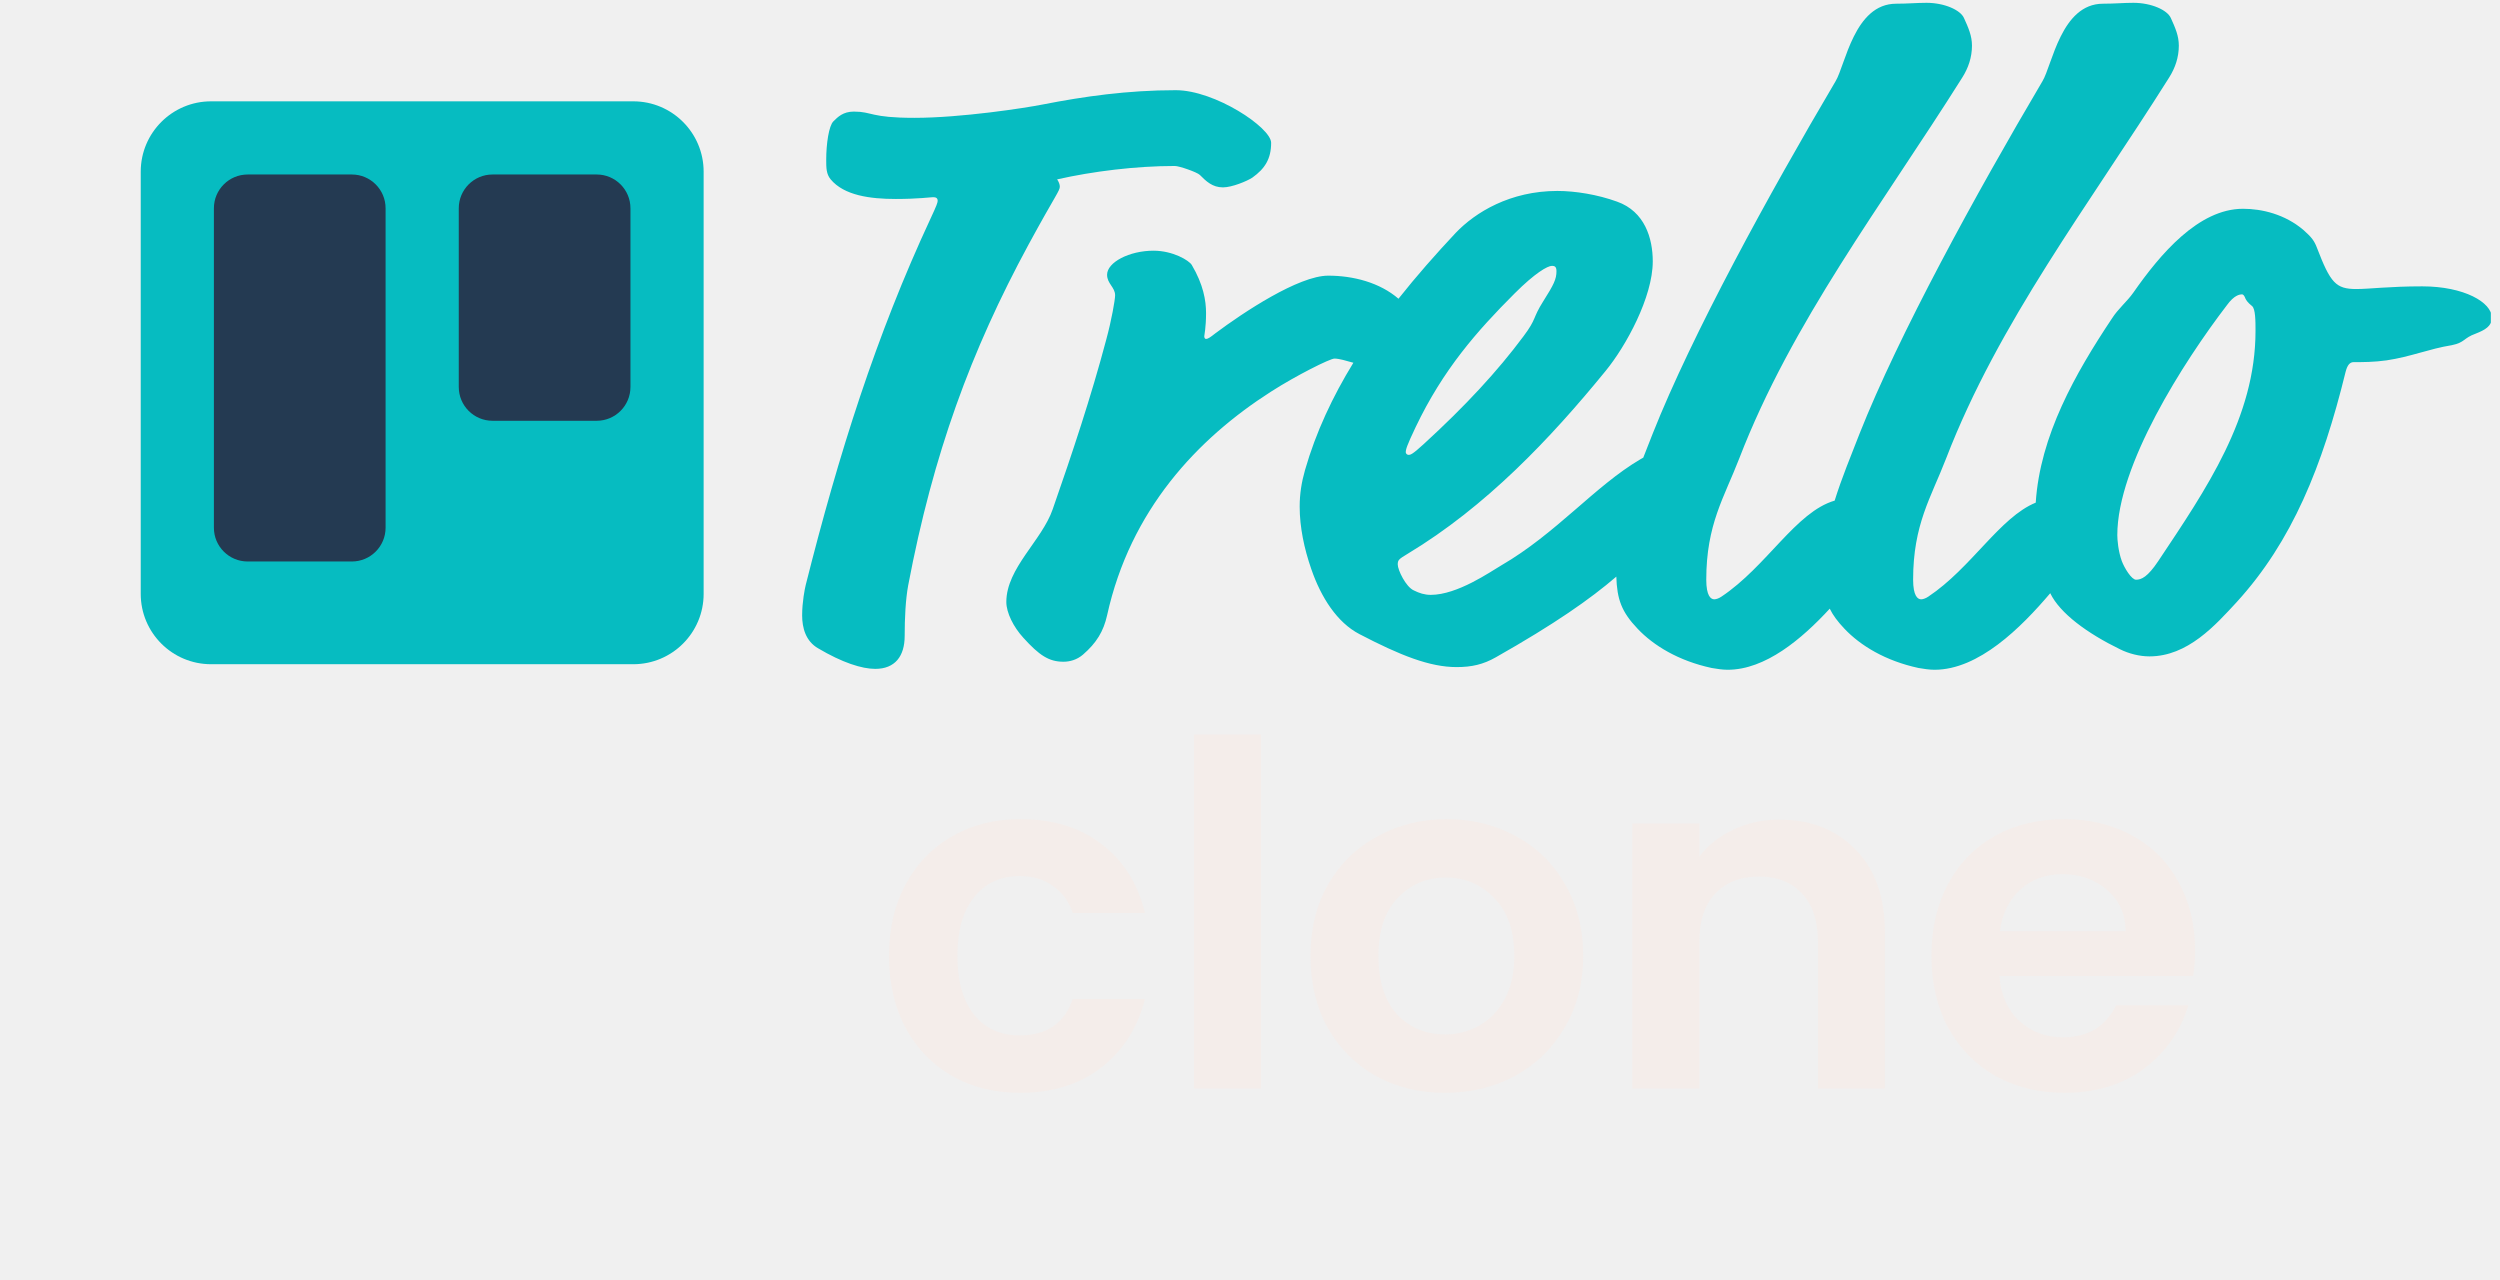
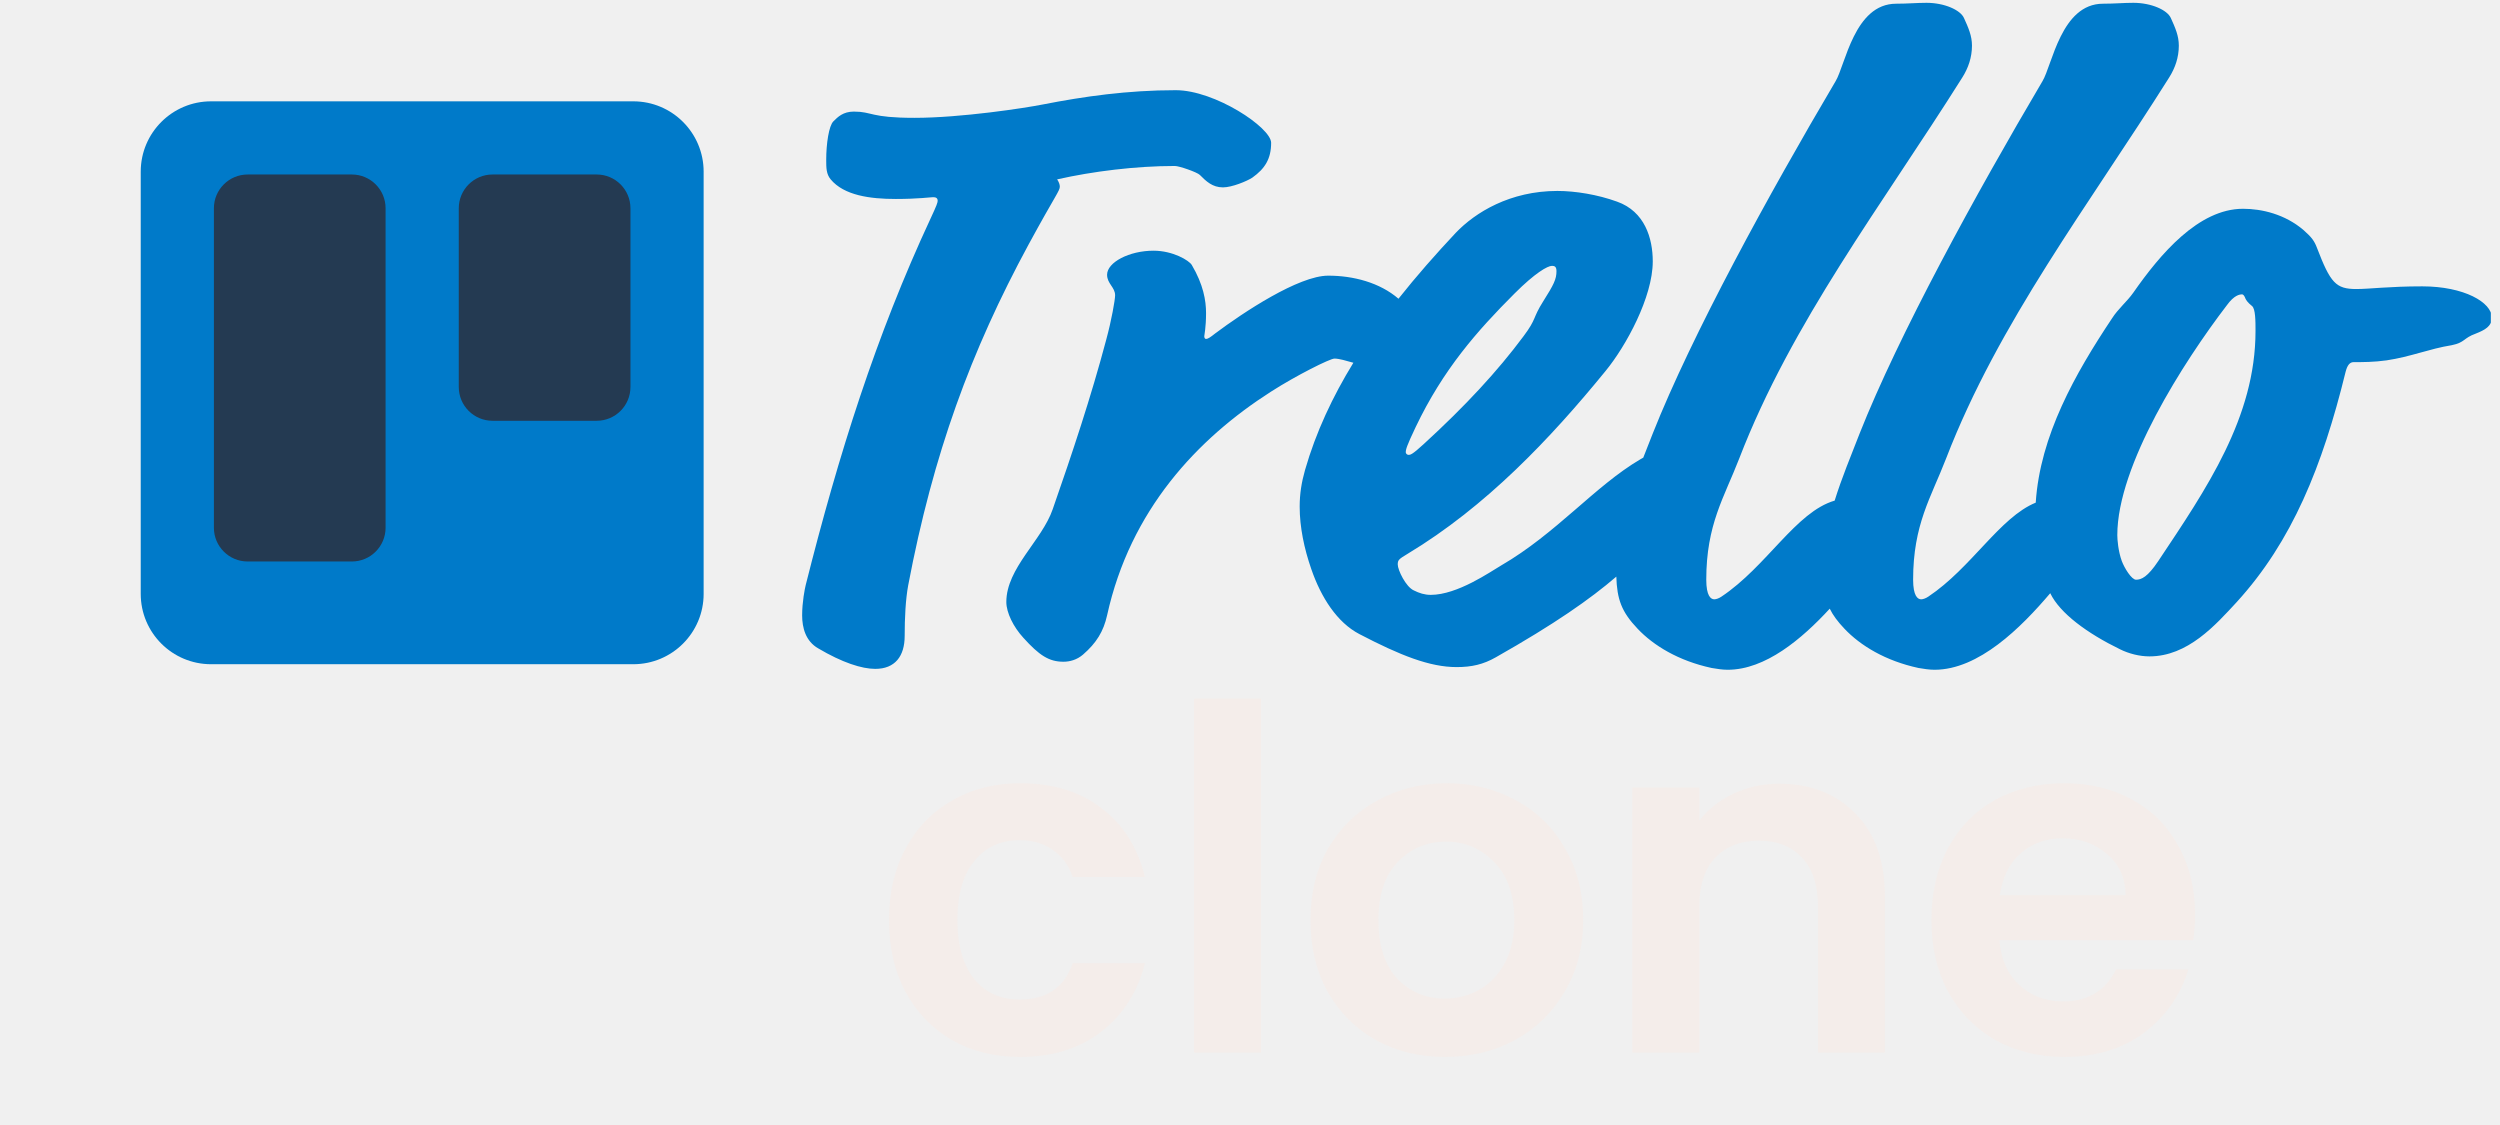
- <svg xmlns="http://www.w3.org/2000/svg" width="209" height="107" viewBox="0 0 209 107" fill="none">
+ <svg xmlns="http://www.w3.org/2000/svg" width="209" height="94" viewBox="0 0 209 94" fill="none">
  <g clip-path="url(#clip0_111_112)">
-     <path fill-rule="evenodd" clip-rule="evenodd" d="M170.187 42.021C167.182 43.245 164.811 47.476 161.204 49.88C160.981 50.029 160.757 50.103 160.608 50.103C160.31 50.103 159.937 49.805 159.937 48.464C159.937 43.842 161.428 41.606 162.695 38.326C167.093 26.921 174.622 17.156 181.33 6.497C181.852 5.677 182.15 4.782 182.15 3.813C182.15 2.993 181.852 2.322 181.48 1.503C181.181 0.832 179.84 0.235 178.349 0.235C177.529 0.235 176.783 0.31 175.814 0.31C172.311 0.31 171.566 5.453 170.746 6.795C165.155 16.262 158.744 27.965 155.465 36.239C154.745 38.094 153.969 39.948 153.378 41.852C150.137 42.791 147.709 47.348 143.911 49.88C143.687 50.029 143.464 50.103 143.314 50.103C143.016 50.103 142.644 49.805 142.644 48.464C142.644 43.842 144.134 41.606 145.402 38.326C149.8 26.921 157.328 17.156 164.037 6.497C164.559 5.677 164.857 4.782 164.857 3.813C164.857 2.993 164.559 2.322 164.186 1.503C163.888 0.832 162.546 0.235 161.055 0.235C160.235 0.235 159.49 0.31 158.521 0.31C155.017 0.31 154.272 5.453 153.452 6.795C147.861 16.262 141.451 27.965 138.171 36.239C137.91 36.911 137.642 37.584 137.378 38.258C137.296 38.302 137.213 38.349 137.128 38.4C133.326 40.637 130.121 44.587 125.499 47.271C124.605 47.793 121.847 49.731 119.61 49.731C119.089 49.731 118.641 49.582 118.194 49.358C117.523 49.06 116.852 47.644 116.852 47.196C116.852 46.824 116.927 46.749 117.672 46.302C124.232 42.351 129.599 36.686 134.22 31.021C135.935 28.934 138.171 24.834 138.171 21.852C138.171 19.914 137.5 17.678 135.189 16.858C133.55 16.262 131.686 15.963 130.195 15.963C126.245 15.963 123.337 17.753 121.698 19.467C120.028 21.249 118.413 23.079 116.913 24.974C115.345 23.62 113.134 23.045 111.038 23.045C108.578 23.045 103.957 26.101 101.571 27.89C101.199 28.188 100.975 28.337 100.826 28.337C100.751 28.337 100.677 28.263 100.677 28.114C100.677 28.039 100.826 27.368 100.826 26.176C100.826 25.132 100.602 23.79 99.633 22.151C99.41 21.778 98.068 20.958 96.428 20.958C94.415 20.958 92.552 21.927 92.552 22.97C92.552 23.716 93.223 24.014 93.223 24.685C93.223 25.058 92.925 26.772 92.477 28.412C91.21 33.183 89.645 37.879 88.005 42.575C87.11 45.184 84.129 47.495 84.129 50.327C84.129 51.221 84.725 52.414 85.545 53.309C86.887 54.8 87.707 55.321 88.899 55.321C89.421 55.321 90.017 55.172 90.539 54.725C91.657 53.756 92.254 52.787 92.552 51.445C94.49 42.649 100.081 36.686 106.267 32.735C108.355 31.394 111.187 29.977 111.56 29.977C111.942 29.977 112.54 30.154 113.142 30.326C111.413 33.146 110.011 36.121 109.1 39.295C108.802 40.339 108.653 41.307 108.653 42.351C108.653 44.066 109.026 45.855 109.622 47.569C110.442 49.954 111.784 52.041 113.647 53.011C117.076 54.8 119.536 55.769 121.772 55.769C123.039 55.769 124.008 55.545 125.052 54.949C129.951 52.177 132.955 50.074 135.124 48.206C135.184 50.1 135.557 51.149 136.904 52.563C138.246 53.98 140.333 55.247 143.091 55.843C143.538 55.918 143.985 55.992 144.433 55.992C147.588 55.992 150.625 53.427 152.967 50.885C153.238 51.44 153.632 51.969 154.197 52.563C155.539 53.98 157.626 55.247 160.384 55.843C160.832 55.918 161.279 55.992 161.726 55.992C165.423 55.992 168.956 52.473 171.4 49.592C172.215 51.277 174.491 52.943 177.231 54.278C177.976 54.65 178.871 54.874 179.691 54.874C182.896 54.874 185.207 52.265 186.996 50.327C191.617 45.258 194.152 38.997 196.09 31.095C196.239 30.499 196.462 30.275 196.76 30.275C197.506 30.275 198.475 30.275 199.519 30.126C201.531 29.828 203.096 29.157 204.96 28.859C206.078 28.636 205.929 28.263 206.973 27.89C207.718 27.592 208.314 27.294 208.314 26.548C208.314 25.281 206.004 23.939 202.5 23.939C199.742 23.939 198.102 24.163 196.984 24.163C195.27 24.163 194.822 23.641 193.704 20.734C193.704 20.734 194.822 23.641 193.704 20.734C193.481 20.138 193.257 19.84 192.586 19.243C191.021 17.902 189.083 17.454 187.517 17.454C183.79 17.454 180.585 21.256 178.349 24.461C177.827 25.207 177.082 25.803 176.56 26.623C173.489 31.229 170.549 36.423 170.187 42.021ZM74.886 16.634C76.749 16.634 77.793 16.485 78.016 16.485C78.24 16.485 78.389 16.56 78.389 16.784C78.389 16.933 78.315 17.156 77.793 18.274C73.246 28.039 70.115 37.953 67.357 48.911C67.282 49.209 67.059 50.327 67.059 51.445C67.059 52.489 67.357 53.607 68.401 54.203C70.413 55.396 72.053 55.918 73.171 55.918C74.811 55.918 75.631 54.874 75.631 53.16C75.631 51.669 75.706 50.103 75.929 48.911C78.016 37.953 81.147 29.381 85.992 20.436C88.303 16.187 88.601 15.963 88.601 15.591C88.601 15.442 88.527 15.218 88.378 14.995C91.359 14.324 94.937 13.876 98.217 13.876C98.59 13.876 100.081 14.398 100.304 14.622C100.826 15.144 101.348 15.665 102.242 15.665C102.988 15.665 104.255 15.144 104.702 14.845C105.746 14.1 106.267 13.28 106.267 11.938C106.267 10.671 101.571 7.54 98.292 7.54C94.266 7.54 90.614 8.062 87.185 8.733C85.694 9.031 80.327 9.851 76.451 9.851C72.724 9.851 72.948 9.329 71.382 9.329C70.488 9.329 70.04 9.777 69.668 10.149C69.295 10.522 69.072 12.013 69.072 13.355C69.072 14.025 69.072 14.547 69.444 14.995C70.562 16.336 72.724 16.634 74.886 16.634C74.886 16.634 72.724 16.634 74.886 16.634ZM130.121 22.672C130.121 23.343 129.897 23.79 129.003 25.207C128.108 26.623 128.481 26.623 127.363 28.114C125.201 31.021 122.517 33.928 119.014 37.133C118.045 38.028 117.896 38.028 117.747 38.028C117.672 38.028 117.523 37.953 117.523 37.804C117.523 37.581 117.598 37.282 118.343 35.717C120.654 30.872 123.487 27.666 126.617 24.536C128.332 22.821 129.375 22.225 129.748 22.225C129.972 22.225 130.121 22.299 130.121 22.672C130.121 22.672 130.121 22.299 130.121 22.672ZM187.443 24.61C187.517 24.61 187.592 24.685 187.666 24.834C187.741 25.058 187.89 25.281 188.263 25.579C188.561 25.803 188.561 26.847 188.561 27.666C188.561 34.897 184.461 40.86 180.436 46.898C179.541 48.24 179.02 48.464 178.572 48.464C178.2 48.464 177.603 47.495 177.38 46.898C177.082 46.078 177.007 45.109 177.007 44.736C177.007 38.922 182.523 30.275 186.176 25.505C186.772 24.685 187.219 24.61 187.443 24.61C187.443 24.61 187.219 24.61 187.443 24.61Z" fill="#06BCC1" />
-     <path d="M52.941 8.471H17.647C14.398 8.471 11.765 11.104 11.765 14.353V49.647C11.765 52.896 14.398 55.529 17.647 55.529H52.941C56.19 55.529 58.824 52.896 58.824 49.647V14.353C58.824 11.104 56.19 8.471 52.941 8.471Z" fill="#06BCC1" />
+     <path fill-rule="evenodd" clip-rule="evenodd" d="M170.187 42.021C167.182 43.245 164.811 47.476 161.204 49.88C160.981 50.029 160.757 50.103 160.608 50.103C160.31 50.103 159.937 49.805 159.937 48.464C159.937 43.842 161.428 41.606 162.695 38.326C167.093 26.921 174.622 17.156 181.33 6.497C181.852 5.677 182.15 4.782 182.15 3.813C182.15 2.993 181.852 2.322 181.48 1.503C181.181 0.832 179.84 0.235 178.349 0.235C177.529 0.235 176.783 0.31 175.814 0.31C172.311 0.31 171.566 5.453 170.746 6.795C165.155 16.262 158.744 27.965 155.465 36.239C154.745 38.094 153.969 39.948 153.378 41.852C150.137 42.791 147.709 47.348 143.911 49.88C143.687 50.029 143.464 50.103 143.314 50.103C143.016 50.103 142.644 49.805 142.644 48.464C142.644 43.842 144.134 41.606 145.402 38.326C149.8 26.921 157.328 17.156 164.037 6.497C164.559 5.677 164.857 4.782 164.857 3.813C164.857 2.993 164.559 2.322 164.186 1.503C163.888 0.832 162.546 0.235 161.055 0.235C160.235 0.235 159.49 0.31 158.521 0.31C155.017 0.31 154.272 5.453 153.452 6.795C147.861 16.262 141.451 27.965 138.171 36.239C137.91 36.911 137.642 37.584 137.378 38.258C137.296 38.302 137.213 38.349 137.128 38.4C133.326 40.637 130.121 44.587 125.499 47.271C124.605 47.793 121.847 49.731 119.61 49.731C119.089 49.731 118.641 49.582 118.194 49.358C117.523 49.06 116.852 47.644 116.852 47.196C116.852 46.824 116.927 46.749 117.672 46.302C124.232 42.351 129.599 36.686 134.22 31.021C135.935 28.934 138.171 24.834 138.171 21.852C138.171 19.914 137.5 17.678 135.189 16.858C133.55 16.262 131.686 15.963 130.195 15.963C126.245 15.963 123.337 17.753 121.698 19.467C120.028 21.249 118.413 23.079 116.913 24.974C115.345 23.62 113.134 23.045 111.038 23.045C108.578 23.045 103.957 26.101 101.571 27.89C101.199 28.188 100.975 28.337 100.826 28.337C100.751 28.337 100.677 28.263 100.677 28.114C100.677 28.039 100.826 27.368 100.826 26.176C100.826 25.132 100.602 23.79 99.633 22.151C99.41 21.778 98.068 20.958 96.428 20.958C94.415 20.958 92.552 21.927 92.552 22.97C92.552 23.716 93.223 24.014 93.223 24.685C93.223 25.058 92.925 26.772 92.477 28.412C91.21 33.183 89.645 37.879 88.005 42.575C87.11 45.184 84.129 47.495 84.129 50.327C84.129 51.221 84.725 52.414 85.545 53.309C86.887 54.8 87.707 55.321 88.899 55.321C89.421 55.321 90.017 55.172 90.539 54.725C91.657 53.756 92.254 52.787 92.552 51.445C94.49 42.649 100.081 36.686 106.267 32.735C108.355 31.394 111.187 29.977 111.56 29.977C111.942 29.977 112.54 30.154 113.142 30.326C111.413 33.146 110.011 36.121 109.1 39.295C108.802 40.339 108.653 41.307 108.653 42.351C108.653 44.066 109.026 45.855 109.622 47.569C110.442 49.954 111.784 52.041 113.647 53.011C117.076 54.8 119.536 55.769 121.772 55.769C123.039 55.769 124.008 55.545 125.052 54.949C129.951 52.177 132.955 50.074 135.124 48.206C135.184 50.1 135.557 51.149 136.904 52.563C138.246 53.98 140.333 55.247 143.091 55.843C143.538 55.918 143.985 55.992 144.433 55.992C147.588 55.992 150.625 53.427 152.967 50.885C153.238 51.44 153.632 51.969 154.197 52.563C155.539 53.98 157.626 55.247 160.384 55.843C160.832 55.918 161.279 55.992 161.726 55.992C165.423 55.992 168.956 52.473 171.4 49.592C172.215 51.277 174.491 52.943 177.231 54.278C177.976 54.65 178.871 54.874 179.691 54.874C182.896 54.874 185.207 52.265 186.996 50.327C191.617 45.258 194.152 38.997 196.09 31.095C196.239 30.499 196.462 30.275 196.76 30.275C197.506 30.275 198.475 30.275 199.519 30.126C201.531 29.828 203.096 29.157 204.96 28.859C206.078 28.636 205.929 28.263 206.973 27.89C207.718 27.592 208.314 27.294 208.314 26.548C208.314 25.281 206.004 23.939 202.5 23.939C199.742 23.939 198.102 24.163 196.984 24.163C195.27 24.163 194.822 23.641 193.704 20.734C193.704 20.734 194.822 23.641 193.704 20.734C193.481 20.138 193.257 19.84 192.586 19.243C191.021 17.902 189.083 17.454 187.517 17.454C183.79 17.454 180.585 21.256 178.349 24.461C177.827 25.207 177.082 25.803 176.56 26.623C173.489 31.229 170.549 36.423 170.187 42.021ZM74.886 16.634C76.749 16.634 77.793 16.485 78.016 16.485C78.24 16.485 78.389 16.56 78.389 16.784C78.389 16.933 78.315 17.156 77.793 18.274C73.246 28.039 70.115 37.953 67.357 48.911C67.282 49.209 67.059 50.327 67.059 51.445C67.059 52.489 67.357 53.607 68.401 54.203C70.413 55.396 72.053 55.918 73.171 55.918C74.811 55.918 75.631 54.874 75.631 53.16C75.631 51.669 75.706 50.103 75.929 48.911C78.016 37.953 81.147 29.381 85.992 20.436C88.303 16.187 88.601 15.963 88.601 15.591C88.601 15.442 88.527 15.218 88.378 14.995C91.359 14.324 94.937 13.876 98.217 13.876C98.59 13.876 100.081 14.398 100.304 14.622C100.826 15.144 101.348 15.665 102.242 15.665C102.988 15.665 104.255 15.144 104.702 14.845C105.746 14.1 106.267 13.28 106.267 11.938C106.267 10.671 101.571 7.54 98.292 7.54C94.266 7.54 90.614 8.062 87.185 8.733C85.694 9.031 80.327 9.851 76.451 9.851C72.724 9.851 72.948 9.329 71.382 9.329C70.488 9.329 70.04 9.777 69.668 10.149C69.295 10.522 69.072 12.013 69.072 13.355C69.072 14.025 69.072 14.547 69.444 14.995C70.562 16.336 72.724 16.634 74.886 16.634C72.724 16.634 74.886 16.634 74.886 16.634ZM130.121 22.672C130.121 23.343 129.897 23.79 129.003 25.207C128.108 26.623 128.481 26.623 127.363 28.114C125.201 31.021 122.517 33.928 119.014 37.133C118.045 38.028 117.896 38.028 117.747 38.028C117.672 38.028 117.523 37.953 117.523 37.804C117.523 37.581 117.598 37.282 118.343 35.717C120.654 30.872 123.487 27.666 126.617 24.536C128.332 22.821 129.375 22.225 129.748 22.225C129.972 22.225 130.121 22.299 130.121 22.672C130.121 22.299 130.121 22.672 130.121 22.672ZM187.443 24.61C187.517 24.61 187.592 24.685 187.666 24.834C187.741 25.058 187.89 25.281 188.263 25.579C188.561 25.803 188.561 26.847 188.561 27.666C188.561 34.897 184.461 40.86 180.436 46.898C179.541 48.24 179.02 48.464 178.572 48.464C178.2 48.464 177.603 47.495 177.38 46.898C177.082 46.078 177.007 45.109 177.007 44.736C177.007 38.922 182.523 30.275 186.176 25.505C186.772 24.685 187.219 24.61 187.443 24.61C187.219 24.61 187.443 24.61 187.443 24.61Z" fill="#007AC9" />
+     <path d="M52.941 8.471H17.647C14.398 8.471 11.765 11.104 11.765 14.353V49.647C11.765 52.896 14.398 55.529 17.647 55.529H52.941C56.19 55.529 58.824 52.896 58.824 49.647V14.353C58.824 11.104 56.19 8.471 52.941 8.471Z" fill="#007AC9" />
    <path d="M49.882 14.588H41.176C39.617 14.588 38.353 15.852 38.353 17.412V32.353C38.353 33.913 39.617 35.177 41.176 35.177H49.882C51.442 35.177 52.706 33.913 52.706 32.353V17.412C52.706 15.852 51.442 14.588 49.882 14.588Z" fill="#243A52" />
    <path d="M29.412 14.588H20.706C19.146 14.588 17.882 15.852 17.882 17.412V44.118C17.882 45.677 19.146 46.941 20.706 46.941H29.412C30.971 46.941 32.235 45.677 32.235 44.118V17.412C32.235 15.852 30.971 14.588 29.412 14.588Z" fill="#243A52" />
  </g>
-   <path d="M74.32 79.92C74.32 77.627 74.787 75.627 75.72 73.92C76.653 72.187 77.947 70.853 79.6 69.92C81.253 68.96 83.147 68.48 85.28 68.48C88.027 68.48 90.293 69.173 92.08 70.56C93.893 71.92 95.107 73.84 95.72 76.32H89.68C89.36 75.36 88.813 74.613 88.04 74.08C87.293 73.52 86.36 73.24 85.24 73.24C83.64 73.24 82.373 73.827 81.44 75C80.507 76.147 80.04 77.787 80.04 79.92C80.04 82.027 80.507 83.667 81.44 84.84C82.373 85.987 83.64 86.56 85.24 86.56C87.507 86.56 88.987 85.547 89.68 83.52H95.72C95.107 85.92 93.893 87.827 92.08 89.24C90.267 90.653 88 91.36 85.28 91.36C83.147 91.36 81.253 90.893 79.6 89.96C77.947 89 76.653 87.667 75.72 85.96C74.787 84.227 74.32 82.213 74.32 79.92ZM105.423 61.4V91H99.823V61.4H105.423ZM120.795 91.36C118.662 91.36 116.742 90.893 115.035 89.96C113.329 89 111.982 87.653 110.995 85.92C110.035 84.187 109.555 82.187 109.555 79.92C109.555 77.653 110.049 75.653 111.035 73.92C112.049 72.187 113.422 70.853 115.155 69.92C116.889 68.96 118.822 68.48 120.955 68.48C123.089 68.48 125.022 68.96 126.755 69.92C128.489 70.853 129.849 72.187 130.835 73.92C131.849 75.653 132.355 77.653 132.355 79.92C132.355 82.187 131.835 84.187 130.795 85.92C129.782 87.653 128.395 89 126.635 89.96C124.902 90.893 122.955 91.36 120.795 91.36ZM120.795 86.48C121.809 86.48 122.755 86.24 123.635 85.76C124.542 85.253 125.262 84.507 125.795 83.52C126.329 82.533 126.595 81.333 126.595 79.92C126.595 77.813 126.035 76.2 124.915 75.08C123.822 73.933 122.475 73.36 120.875 73.36C119.275 73.36 117.929 73.933 116.835 75.08C115.769 76.2 115.235 77.813 115.235 79.92C115.235 82.027 115.755 83.653 116.795 84.8C117.862 85.92 119.195 86.48 120.795 86.48ZM148.743 68.52C151.383 68.52 153.516 69.36 155.143 71.04C156.77 72.693 157.583 75.013 157.583 78V91H151.983V78.76C151.983 77 151.543 75.653 150.663 74.72C149.783 73.76 148.583 73.28 147.063 73.28C145.516 73.28 144.29 73.76 143.383 74.72C142.503 75.653 142.063 77 142.063 78.76V91H136.463V68.84H142.063V71.6C142.81 70.64 143.756 69.893 144.903 69.36C146.076 68.8 147.356 68.52 148.743 68.52ZM183.508 79.44C183.508 80.24 183.455 80.96 183.348 81.6H167.148C167.282 83.2 167.842 84.453 168.828 85.36C169.815 86.267 171.028 86.72 172.468 86.72C174.548 86.72 176.028 85.827 176.908 84.04H182.948C182.308 86.173 181.082 87.933 179.268 89.32C177.455 90.68 175.228 91.36 172.588 91.36C170.455 91.36 168.535 90.893 166.828 89.96C165.148 89 163.828 87.653 162.868 85.92C161.935 84.187 161.468 82.187 161.468 79.92C161.468 77.627 161.935 75.613 162.868 73.88C163.802 72.147 165.108 70.813 166.788 69.88C168.468 68.947 170.402 68.48 172.588 68.48C174.695 68.48 176.575 68.933 178.228 69.84C179.908 70.747 181.202 72.04 182.108 73.72C183.042 75.373 183.508 77.28 183.508 79.44ZM177.708 77.84C177.682 76.4 177.162 75.253 176.148 74.4C175.135 73.52 173.895 73.08 172.428 73.08C171.042 73.08 169.868 73.507 168.908 74.36C167.975 75.187 167.402 76.347 167.188 77.84H177.708Z" fill="#F4EDEA" />
+   <path d="M74.32 76.92C74.32 74.627 74.787 72.627 75.72 70.92C76.653 69.187 77.947 67.853 79.6 66.92C81.253 65.96 83.147 65.48 85.28 65.48C88.027 65.48 90.293 66.173 92.08 67.56C93.893 68.92 95.107 70.84 95.72 73.32H89.68C89.36 72.36 88.813 71.613 88.04 71.08C87.293 70.52 86.36 70.24 85.24 70.24C83.64 70.24 82.373 70.827 81.44 72C80.507 73.147 80.04 74.787 80.04 76.92C80.04 79.027 80.507 80.667 81.44 81.84C82.373 82.987 83.64 83.56 85.24 83.56C87.507 83.56 88.987 82.547 89.68 80.52H95.72C95.107 82.92 93.893 84.827 92.08 86.24C90.267 87.653 88 88.36 85.28 88.36C83.147 88.36 81.253 87.893 79.6 86.96C77.947 86 76.653 84.667 75.72 82.96C74.787 81.227 74.32 79.213 74.32 76.92ZM105.423 58.4V88H99.823V58.4H105.423ZM120.795 88.36C118.662 88.36 116.742 87.893 115.035 86.96C113.329 86 111.982 84.653 110.995 82.92C110.035 81.187 109.555 79.187 109.555 76.92C109.555 74.653 110.049 72.653 111.035 70.92C112.049 69.187 113.422 67.853 115.155 66.92C116.889 65.96 118.822 65.48 120.955 65.48C123.089 65.48 125.022 65.96 126.755 66.92C128.489 67.853 129.849 69.187 130.835 70.92C131.849 72.653 132.355 74.653 132.355 76.92C132.355 79.187 131.835 81.187 130.795 82.92C129.782 84.653 128.395 86 126.635 86.96C124.902 87.893 122.955 88.36 120.795 88.36ZM120.795 83.48C121.809 83.48 122.755 83.24 123.635 82.76C124.542 82.253 125.262 81.507 125.795 80.52C126.329 79.533 126.595 78.333 126.595 76.92C126.595 74.813 126.035 73.2 124.915 72.08C123.822 70.933 122.475 70.36 120.875 70.36C119.275 70.36 117.929 70.933 116.835 72.08C115.769 73.2 115.235 74.813 115.235 76.92C115.235 79.027 115.755 80.653 116.795 81.8C117.862 82.92 119.195 83.48 120.795 83.48ZM148.743 65.52C151.383 65.52 153.516 66.36 155.143 68.04C156.77 69.693 157.583 72.013 157.583 75V88H151.983V75.76C151.983 74 151.543 72.653 150.663 71.72C149.783 70.76 148.583 70.28 147.063 70.28C145.516 70.28 144.29 70.76 143.383 71.72C142.503 72.653 142.063 74 142.063 75.76V88H136.463V65.84H142.063V68.6C142.81 67.64 143.756 66.893 144.903 66.36C146.076 65.8 147.356 65.52 148.743 65.52ZM183.508 76.44C183.508 77.24 183.455 77.96 183.348 78.6H167.148C167.282 80.2 167.842 81.453 168.828 82.36C169.815 83.267 171.028 83.72 172.468 83.72C174.548 83.72 176.028 82.827 176.908 81.04H182.948C182.308 83.173 181.082 84.933 179.268 86.32C177.455 87.68 175.228 88.36 172.588 88.36C170.455 88.36 168.535 87.893 166.828 86.96C165.148 86 163.828 84.653 162.868 82.92C161.935 81.187 161.468 79.187 161.468 76.92C161.468 74.627 161.935 72.613 162.868 70.88C163.802 69.147 165.108 67.813 166.788 66.88C168.468 65.947 170.402 65.48 172.588 65.48C174.695 65.48 176.575 65.933 178.228 66.84C179.908 67.747 181.202 69.04 182.108 70.72C183.042 72.373 183.508 74.28 183.508 76.44ZM177.708 74.84C177.682 73.4 177.162 72.253 176.148 71.4C175.135 70.52 173.895 70.08 172.428 70.08C171.042 70.08 169.868 70.507 168.908 71.36C167.975 72.187 167.402 73.347 167.188 74.84H177.708Z" fill="#F4EDEA" />
  <defs>
    <clipPath id="clip0_111_112">
      <rect width="208.235" height="64" fill="white" />
    </clipPath>
  </defs>
</svg>
